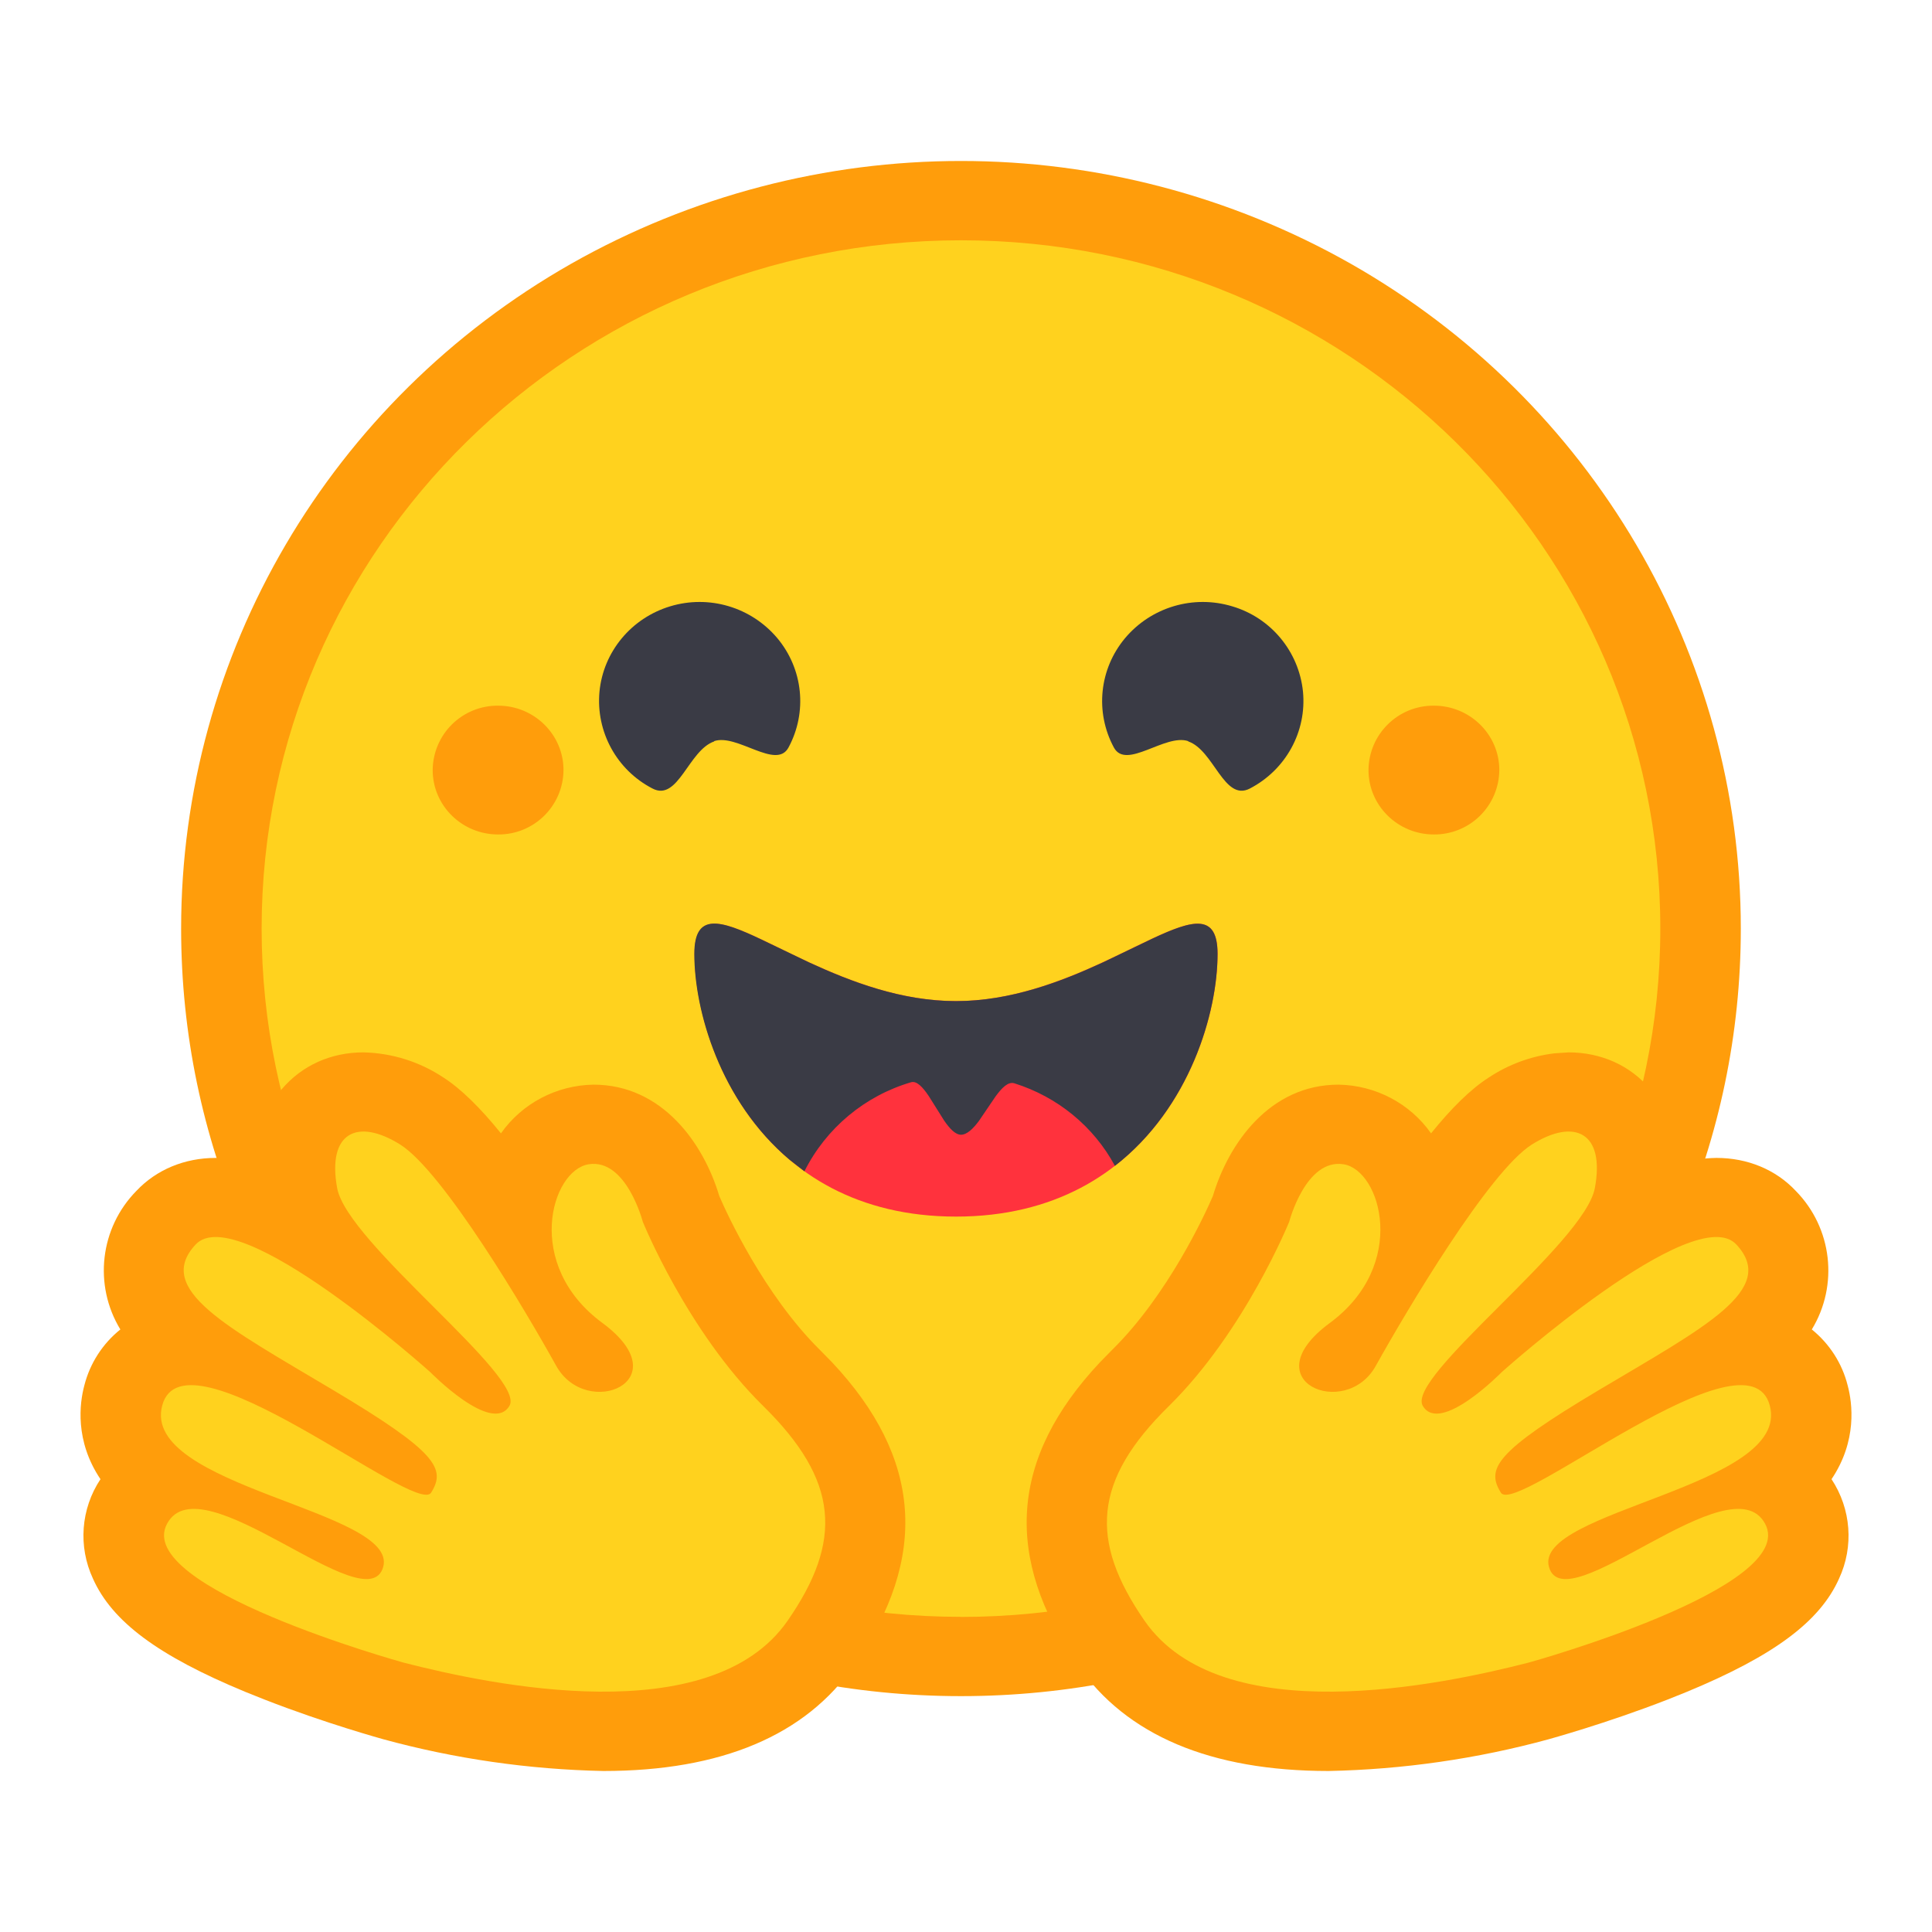
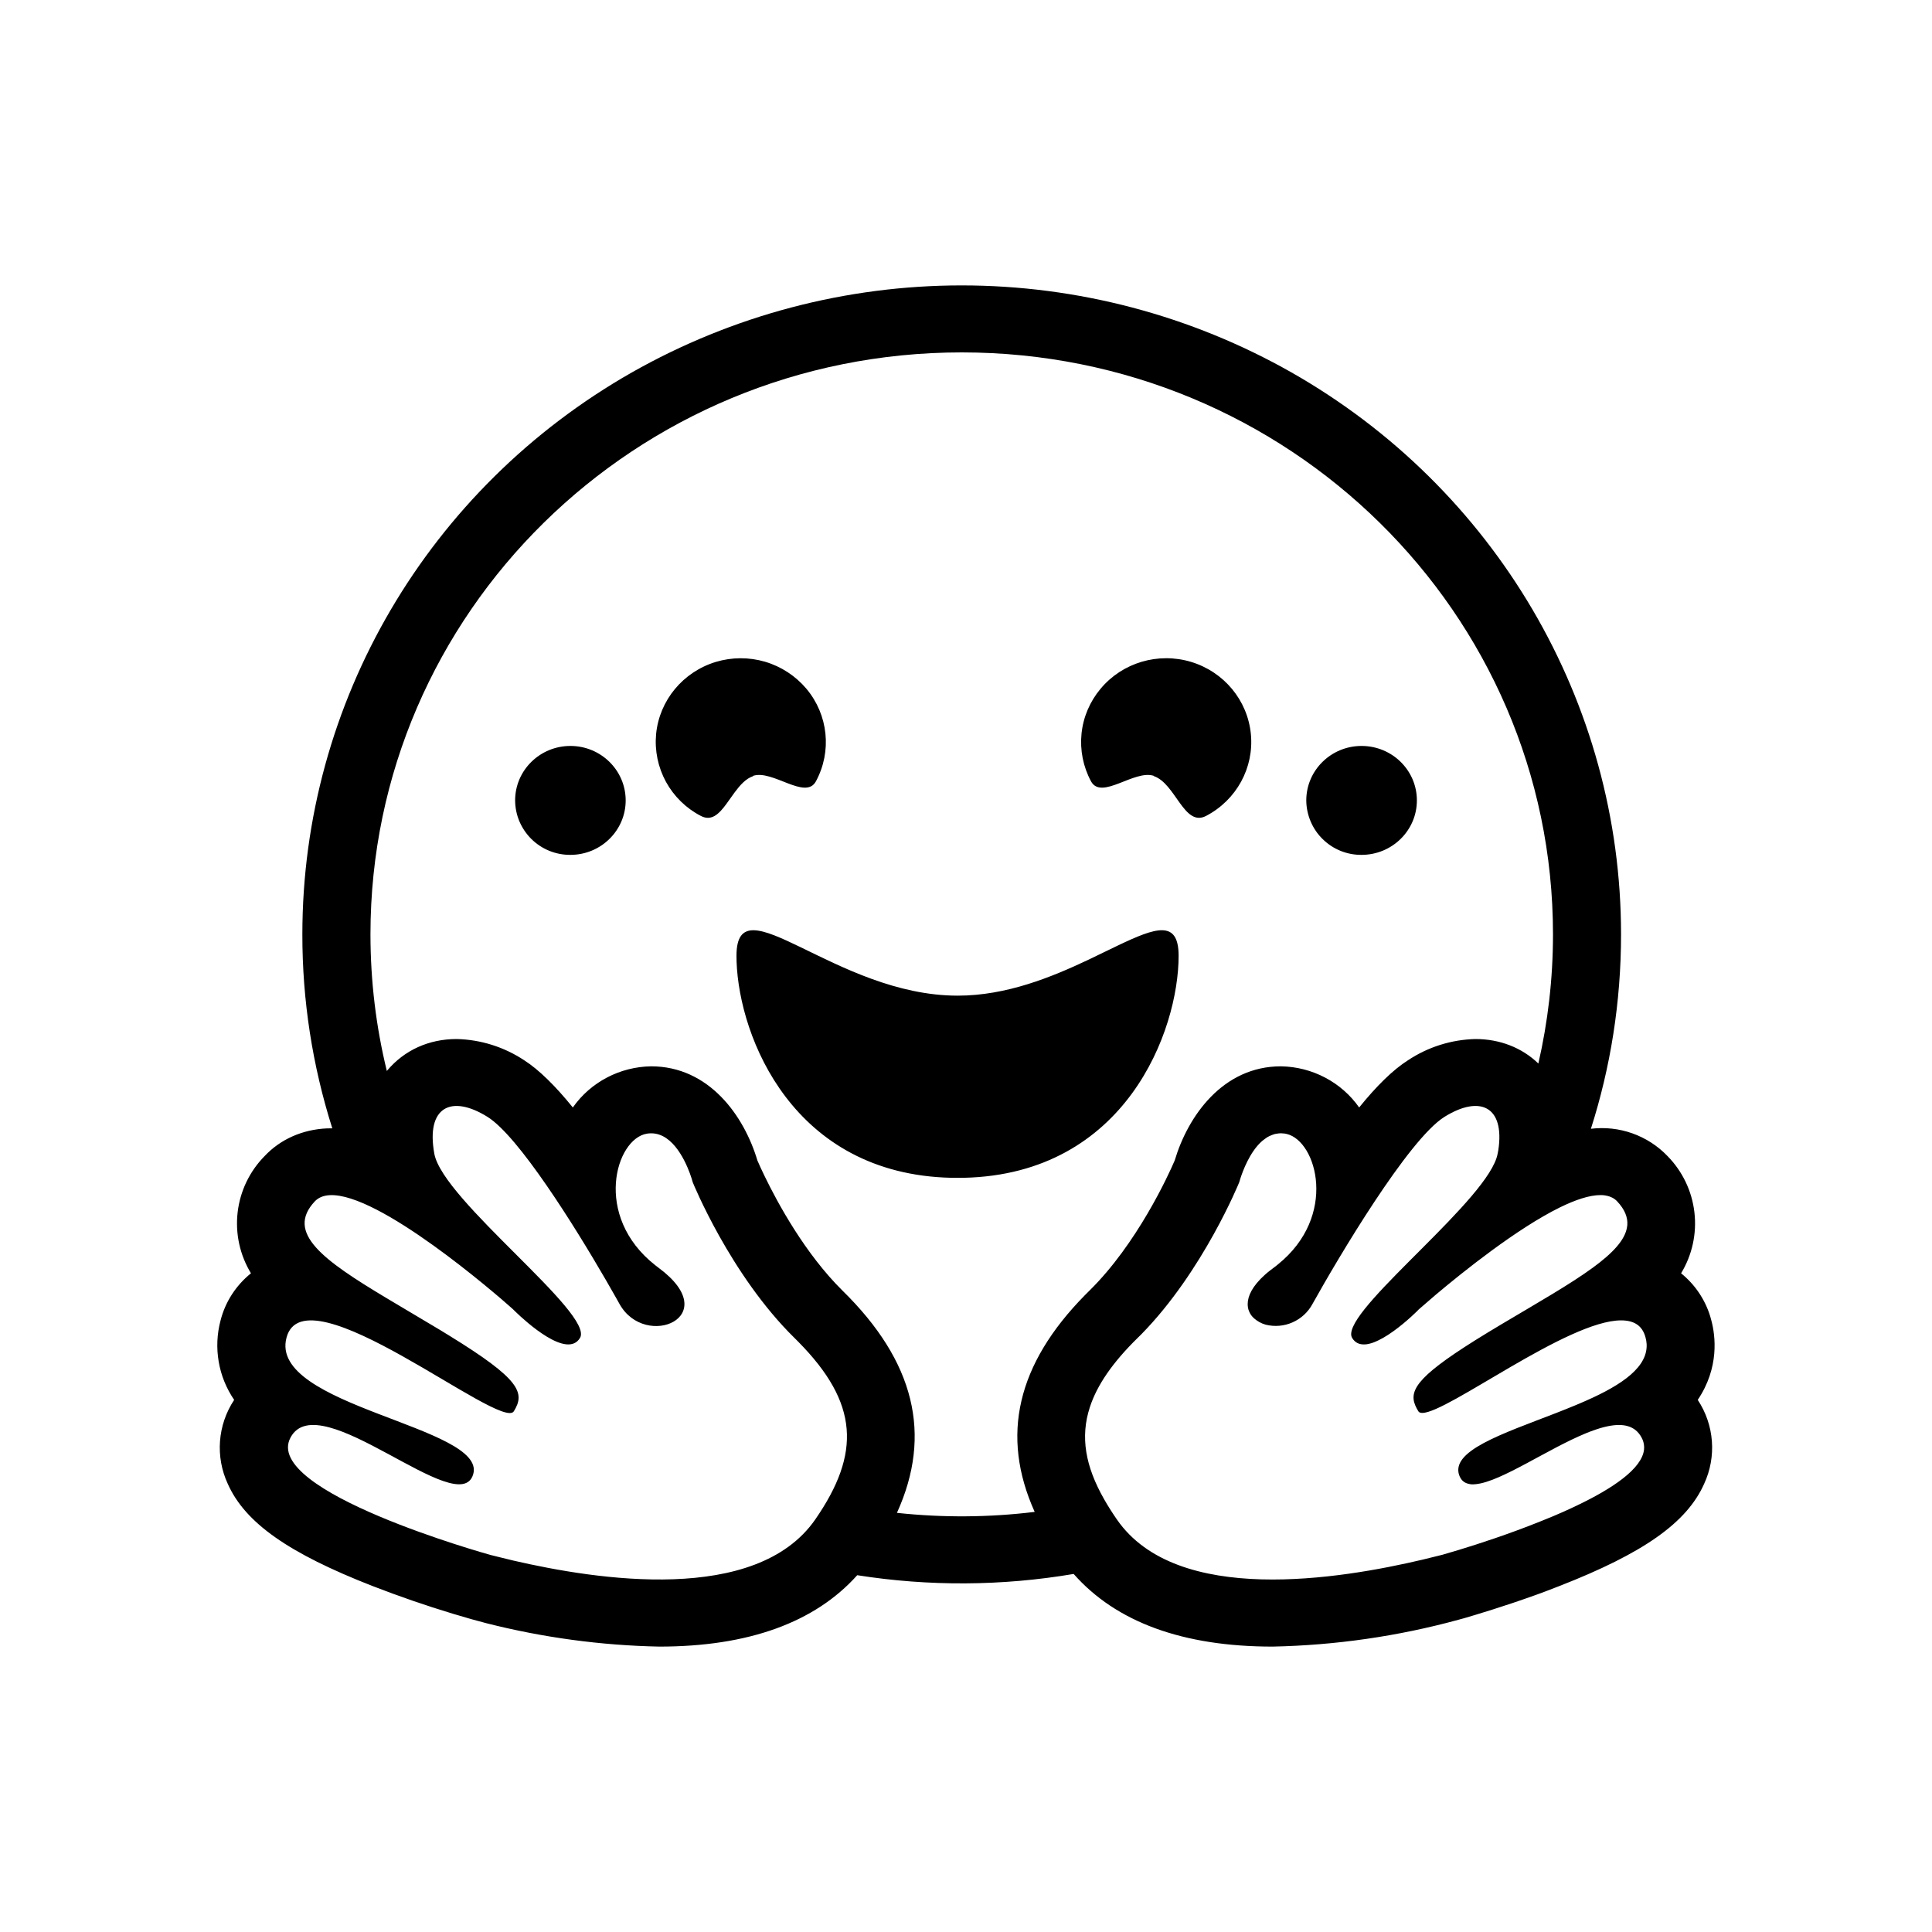
- <svg xmlns="http://www.w3.org/2000/svg" height="1em" style="flex:none;line-height:1" viewBox="0 0 24 24" width="1em">
-   <path d="M2.25 11.535c0-3.407 1.847-6.554 4.844-8.258a9.822 9.822 0 019.687 0c2.997 1.704 4.844 4.851 4.844 8.258 0 5.266-4.337 9.535-9.687 9.535S2.25 16.8 2.25 11.535z" fill="#FF9D0B" />
-   <path d="M11.938 20.086c4.797 0 8.687-3.829 8.687-8.551 0-4.722-3.89-8.55-8.687-8.55-4.798 0-8.688 3.828-8.688 8.55 0 4.722 3.89 8.55 8.688 8.55z" fill="#FFD21E" />
-   <path d="M11.875 15.113c2.457 0 3.25-2.156 3.25-3.263 0-.576-.393-.394-1.023-.089-.582.283-1.365.675-2.224.675-1.798 0-3.25-1.693-3.25-.586 0 1.107.79 3.263 3.25 3.263h-.003z" fill="#FF323D" />
-   <path d="M14.76 9.21c.32.108.445.753.767.585.447-.233.707-.708.659-1.204a1.235 1.235 0 00-.879-1.059 1.262 1.262 0 00-1.33.394c-.322.384-.377.92-.14 1.36.153.283.638-.177.925-.079l-.002.003zm-5.887 0c-.32.108-.448.753-.768.585a1.226 1.226 0 01-.658-1.204c.048-.495.395-.913.878-1.059a1.262 1.262 0 011.33.394c.322.384.377.92.14 1.36-.152.283-.64-.177-.925-.079l.003.003zm1.12 5.34a2.166 2.166 0 011.325-1.106c.07-.02.144.06.219.171l.192.306c.069.1.139.175.209.175.074 0 .15-.074.223-.172l.205-.302c.08-.11.157-.188.234-.165.537.168.986.536 1.25 1.026.932-.724 1.275-1.905 1.275-2.633 0-.508-.306-.426-.81-.19l-.616.296c-.52.24-1.148.48-1.824.48-.676 0-1.302-.24-1.823-.48l-.589-.283c-.52-.248-.838-.342-.838.177 0 .703.32 1.831 1.187 2.56l.18.14z" fill="#3A3B45" />
-   <path d="M17.812 10.366a.806.806 0 00.813-.8c0-.441-.364-.8-.813-.8a.806.806 0 00-.812.8c0 .442.364.8.812.8zm-11.624 0a.806.806 0 00.812-.8c0-.441-.364-.8-.812-.8a.806.806 0 00-.813.8c0 .442.364.8.813.8zM4.515 13.073c-.405 0-.765.162-1.017.46a1.455 1.455 0 00-.333.925 1.801 1.801 0 00-.485-.074c-.387 0-.737.146-.985.409a1.41 1.41 0 00-.2 1.722 1.302 1.302 0 00-.447.694c-.06.222-.12.69.2 1.166a1.267 1.267 0 00-.093 1.236c.238.533.81.958 1.89 1.405l.24.096c.768.3 1.473.492 1.478.494.89.243 1.808.375 2.732.394 1.465 0 2.513-.443 3.115-1.314.93-1.342.842-2.575-.274-3.763l-.151-.154c-.692-.684-1.155-1.69-1.25-1.912-.195-.655-.71-1.383-1.562-1.383-.46.007-.889.233-1.15.605-.25-.31-.495-.553-.715-.694a1.87 1.87 0 00-.993-.312zm14.97 0c.405 0 .767.162 1.017.46.216.262.333.588.333.925.158-.047.322-.071.487-.074.388 0 .738.146.985.409a1.41 1.41 0 01.2 1.722c.22.178.377.422.445.694.06.222.12.69-.2 1.166.244.37.279.836.093 1.236-.238.533-.81.958-1.889 1.405l-.239.096c-.77.3-1.475.492-1.48.494-.89.243-1.808.375-2.732.394-1.465 0-2.513-.443-3.115-1.314-.93-1.342-.842-2.575.274-3.763l.151-.154c.695-.684 1.157-1.69 1.252-1.912.195-.655.708-1.383 1.56-1.383.46.007.889.233 1.15.605.25-.31.495-.553.718-.694.244-.162.523-.265.814-.3l.176-.012z" fill="#FF9D0B" />
-   <path d="M9.785 20.132c.688-.994.638-1.74-.305-2.667-.945-.928-1.495-2.288-1.495-2.288s-.205-.788-.672-.714c-.468.074-.81 1.25.17 1.971.977.721-.195 1.21-.573.534-.375-.677-1.405-2.416-1.94-2.751-.532-.332-.907-.148-.782.541.125.687 2.357 2.35 2.14 2.707-.218.362-.983-.42-.983-.42S2.953 14.9 2.43 15.46c-.52.558.398 1.026 1.7 1.803 1.308.778 1.41.985 1.225 1.28-.187.295-3.07-2.1-3.34-1.083-.27 1.011 2.943 1.304 2.745 2.006-.2.7-2.265-1.324-2.685-.537-.425.79 2.913 1.718 2.94 1.725 1.075.276 3.813.859 4.77-.522zm4.432 0c-.687-.994-.64-1.74.305-2.667.943-.928 1.493-2.288 1.493-2.288s.205-.788.675-.714c.465.074.807 1.25-.17 1.971-.98.721.195 1.21.57.534.377-.677 1.407-2.416 1.94-2.751.532-.332.91-.148.782.541-.125.687-2.355 2.35-2.137 2.707.215.362.98-.42.98-.42S21.05 14.9 21.57 15.46c.52.558-.395 1.026-1.7 1.803-1.308.778-1.408.985-1.225 1.28.187.295 3.07-2.1 3.34-1.083.27 1.011-2.94 1.304-2.743 2.006.2.7 2.263-1.324 2.685-.537.423.79-2.912 1.718-2.94 1.725-1.077.276-3.815.859-4.77-.522z" fill="#FFD21E" />
+ <svg xmlns="http://www.w3.org/2000/svg" width="24" height="24" viewBox="0 0 40 40">
+   <path d="M26.736 7.709C30.959 10.11 33.562 14.544 33.562 19.345C33.562 20.747 33.344 22.099 32.938 23.37C33.228 23.335 33.522 23.367 33.797 23.465C34.072 23.563 34.321 23.723 34.523 23.934C34.834 24.25 35.03 24.66 35.081 25.1C35.132 25.539 35.035 25.984 34.805 26.362C35.092 26.594 35.301 26.904 35.408 27.253L35.432 27.34C35.516 27.653 35.601 28.312 35.15 28.983C35.494 29.504 35.543 30.161 35.281 30.724C34.922 31.528 34.023 32.159 32.283 32.838L31.998 32.948L31.813 33.016C31.14 33.259 30.559 33.431 30.318 33.502L30.197 33.535C28.943 33.878 27.649 34.064 26.348 34.091C24.488 34.091 23.107 33.583 22.229 32.587C20.747 32.838 19.233 32.847 17.748 32.613C16.869 33.593 15.493 34.091 13.65 34.091C12.442 34.067 11.241 33.904 10.07 33.607L9.759 33.523L9.374 33.41C8.815 33.241 8.263 33.05 7.718 32.839C5.975 32.159 5.076 31.529 4.717 30.724C4.455 30.161 4.504 29.503 4.848 28.983C4.686 28.745 4.576 28.476 4.528 28.192C4.479 27.909 4.492 27.618 4.566 27.34C4.663 26.955 4.885 26.613 5.196 26.362C4.966 25.984 4.869 25.54 4.92 25.1C4.971 24.661 5.167 24.251 5.478 23.936C5.806 23.586 6.263 23.385 6.77 23.362L6.88 23.361C6.468 22.062 6.258 20.707 6.26 19.345C6.26 14.544 8.862 10.11 13.085 7.709C15.167 6.529 17.518 5.909 19.91 5.909C22.302 5.909 24.655 6.529 26.736 7.709ZM8.992 23.886C9.168 24.854 12.313 27.198 12.008 27.701C11.74 28.144 10.886 27.364 10.672 27.157L10.614 27.1L10.377 26.893C9.587 26.218 7.131 24.216 6.516 24.875C5.91 25.523 6.684 26.086 8.003 26.876L9.108 27.534L9.299 27.651C10.772 28.557 10.877 28.835 10.638 29.22C10.373 29.635 6.312 26.261 5.932 27.694C5.551 29.118 10.077 29.531 9.798 30.52C9.516 31.506 6.606 28.654 6.015 29.763C5.416 30.877 10.119 32.184 10.157 32.194L10.383 32.25L10.629 32.31C12.358 32.71 15.653 33.225 16.879 31.459C17.827 30.087 17.78 29.05 16.529 27.781L16.449 27.701C15.117 26.393 14.342 24.477 14.342 24.477L14.318 24.395L14.283 24.293C14.168 23.983 13.883 23.393 13.395 23.471C12.747 23.573 12.271 25.175 13.565 26.194L13.635 26.248C15.012 27.264 13.36 27.953 12.828 27L12.746 26.854L12.544 26.501C11.892 25.376 10.738 23.527 10.094 23.124C9.344 22.656 8.816 22.915 8.992 23.886ZM29.905 23.124C29.154 23.596 27.703 26.046 27.172 27C27.081 27.168 26.936 27.301 26.761 27.378C26.585 27.456 26.39 27.472 26.204 27.426C26.111 27.4 26.027 27.352 25.956 27.288C25.929 27.263 25.906 27.234 25.887 27.203L25.867 27.164L25.856 27.136L25.846 27.109L25.842 27.09L25.837 27.067C25.834 27.044 25.832 27.021 25.832 26.999C25.832 26.83 25.932 26.624 26.184 26.397C26.221 26.363 26.26 26.331 26.302 26.299L26.369 26.248C26.4 26.225 26.429 26.203 26.457 26.179C27.702 25.178 27.265 23.628 26.642 23.478L26.598 23.469L26.52 23.463C26.49 23.464 26.461 23.467 26.432 23.472L26.393 23.479L26.334 23.499L26.279 23.523L26.239 23.544L26.2 23.571L26.149 23.609L26.116 23.637C25.873 23.859 25.732 24.24 25.68 24.401L25.657 24.477C25.657 24.477 24.91 26.321 23.63 27.625L23.553 27.701C23.039 28.205 22.714 28.673 22.564 29.135C22.363 29.751 22.471 30.358 22.86 31.041C22.938 31.178 23.025 31.316 23.124 31.459C24.366 33.255 27.748 32.693 29.456 32.29L29.859 32.191L30.211 32.087C30.6 31.969 31.248 31.759 31.902 31.495L32.167 31.387L32.259 31.347L32.349 31.308L32.523 31.229L32.638 31.175C33.383 30.82 33.996 30.41 34.038 30.01L34.04 29.959C34.038 29.891 34.021 29.823 33.987 29.763C33.855 29.515 33.606 29.465 33.296 29.527L33.232 29.541C33.17 29.555 33.105 29.575 33.041 29.597L32.904 29.646L32.828 29.677C32.04 30.002 31.083 30.671 30.564 30.727H30.572C30.549 30.73 30.525 30.731 30.502 30.732H30.468L30.434 30.727L30.401 30.72C30.306 30.698 30.238 30.636 30.204 30.52C30.191 30.474 30.189 30.426 30.197 30.379C30.285 29.893 31.547 29.541 32.611 29.097L32.704 29.058C33.448 28.742 34.071 28.377 34.092 27.885V27.829C34.089 27.782 34.082 27.736 34.069 27.691C34.002 27.437 33.823 27.337 33.562 27.337C32.456 27.337 29.969 29.253 29.448 29.253C29.412 29.253 29.38 29.244 29.366 29.22C29.341 29.18 29.319 29.139 29.301 29.096C29.16 28.76 29.397 28.445 30.795 27.593L31.089 27.416C31.847 26.965 32.512 26.587 32.979 26.245C33.387 25.946 33.648 25.673 33.687 25.399L33.692 25.36C33.703 25.201 33.638 25.04 33.484 24.875C33.456 24.845 33.423 24.819 33.386 24.799L33.338 24.778L33.32 24.771C33.261 24.752 33.199 24.742 33.136 24.743C32.908 24.743 32.617 24.841 32.298 24.997C31.401 25.438 30.282 26.338 29.725 26.807L29.374 27.11L29.328 27.157C29.215 27.267 28.922 27.537 28.633 27.701L28.533 27.753L28.475 27.779C28.42 27.803 28.363 27.82 28.303 27.83H28.31C28.296 27.832 28.281 27.834 28.267 27.834L28.281 27.833L28.262 27.834C28.151 27.841 28.058 27.805 27.995 27.701C27.979 27.673 27.972 27.641 27.975 27.609C28.013 26.954 30.841 24.803 31.007 23.886L31.02 23.819C31.161 22.903 30.638 22.667 29.905 23.124ZM19.912 7.296C13.152 7.296 7.67 12.691 7.67 19.343C7.67 20.318 7.787 21.265 8.009 22.173L8.02 22.16C8.375 21.74 8.882 21.512 9.453 21.512C9.953 21.523 10.438 21.677 10.852 21.951C11.162 22.149 11.507 22.493 11.86 22.929C12.227 22.405 12.832 22.087 13.48 22.077C14.681 22.077 15.406 23.103 15.681 24.026L15.747 24.174L15.832 24.353C16.102 24.911 16.67 25.957 17.442 26.72C18.936 28.185 19.308 29.7 18.57 31.322C19.518 31.424 20.475 31.418 21.422 31.302C20.71 29.724 21.055 28.244 22.464 26.813L22.557 26.72C23.537 25.756 24.188 24.338 24.321 24.026C24.596 23.103 25.319 22.077 26.52 22.077C27.168 22.087 27.772 22.405 28.14 22.929C28.492 22.493 28.837 22.15 29.152 21.951C29.566 21.676 30.049 21.524 30.547 21.512C31.05 21.512 31.508 21.689 31.85 22.019C32.047 21.16 32.153 20.265 32.153 19.345C32.153 12.691 26.672 7.296 19.912 7.296ZM22.529 19.873L23.148 19.574C23.927 19.203 24.402 19.035 24.402 19.789C24.402 21.329 23.315 24.309 19.956 24.385H19.697C16.421 24.312 15.306 21.482 15.25 19.911L15.248 19.789C15.248 18.229 17.294 20.614 19.828 20.614C20.837 20.614 21.771 20.231 22.529 19.873ZM28.189 15.444C28.823 15.444 29.335 15.949 29.335 16.572C29.335 17.193 28.822 17.699 28.189 17.699C28.04 17.7 27.892 17.672 27.754 17.616C27.616 17.56 27.49 17.477 27.384 17.372C27.277 17.268 27.193 17.143 27.135 17.006C27.077 16.868 27.046 16.721 27.045 16.572C27.045 15.949 27.558 15.444 28.189 15.444ZM11.81 15.444C12.441 15.444 12.954 15.949 12.954 16.572C12.954 17.193 12.441 17.699 11.81 17.699C11.661 17.7 11.513 17.672 11.374 17.616C11.236 17.56 11.11 17.477 11.004 17.373C10.897 17.268 10.813 17.143 10.754 17.006C10.696 16.869 10.666 16.721 10.665 16.572C10.665 15.949 11.178 15.444 11.81 15.444ZM22.787 14.259C23.238 13.718 23.979 13.498 24.661 13.704C25.341 13.91 25.83 14.499 25.898 15.198C25.966 15.895 25.599 16.565 24.97 16.893C24.516 17.13 24.34 16.221 23.889 16.069L23.892 16.064C23.487 15.926 22.804 16.575 22.588 16.176C22.425 15.873 22.357 15.529 22.392 15.187C22.427 14.845 22.566 14.522 22.787 14.259ZM16.695 14.259C17.149 14.8 17.227 15.556 16.893 16.176C16.678 16.575 15.991 15.926 15.589 16.064L15.594 16.069C15.441 16.119 15.32 16.258 15.209 16.407L15.043 16.639C14.888 16.851 14.733 17.009 14.511 16.893C14.205 16.735 13.954 16.489 13.788 16.187C13.623 15.884 13.552 15.54 13.584 15.197C13.652 14.499 14.141 13.91 14.821 13.704C15.154 13.604 15.508 13.603 15.841 13.701C16.175 13.8 16.471 13.994 16.695 14.259Z" fill="currentColor" />
</svg>
